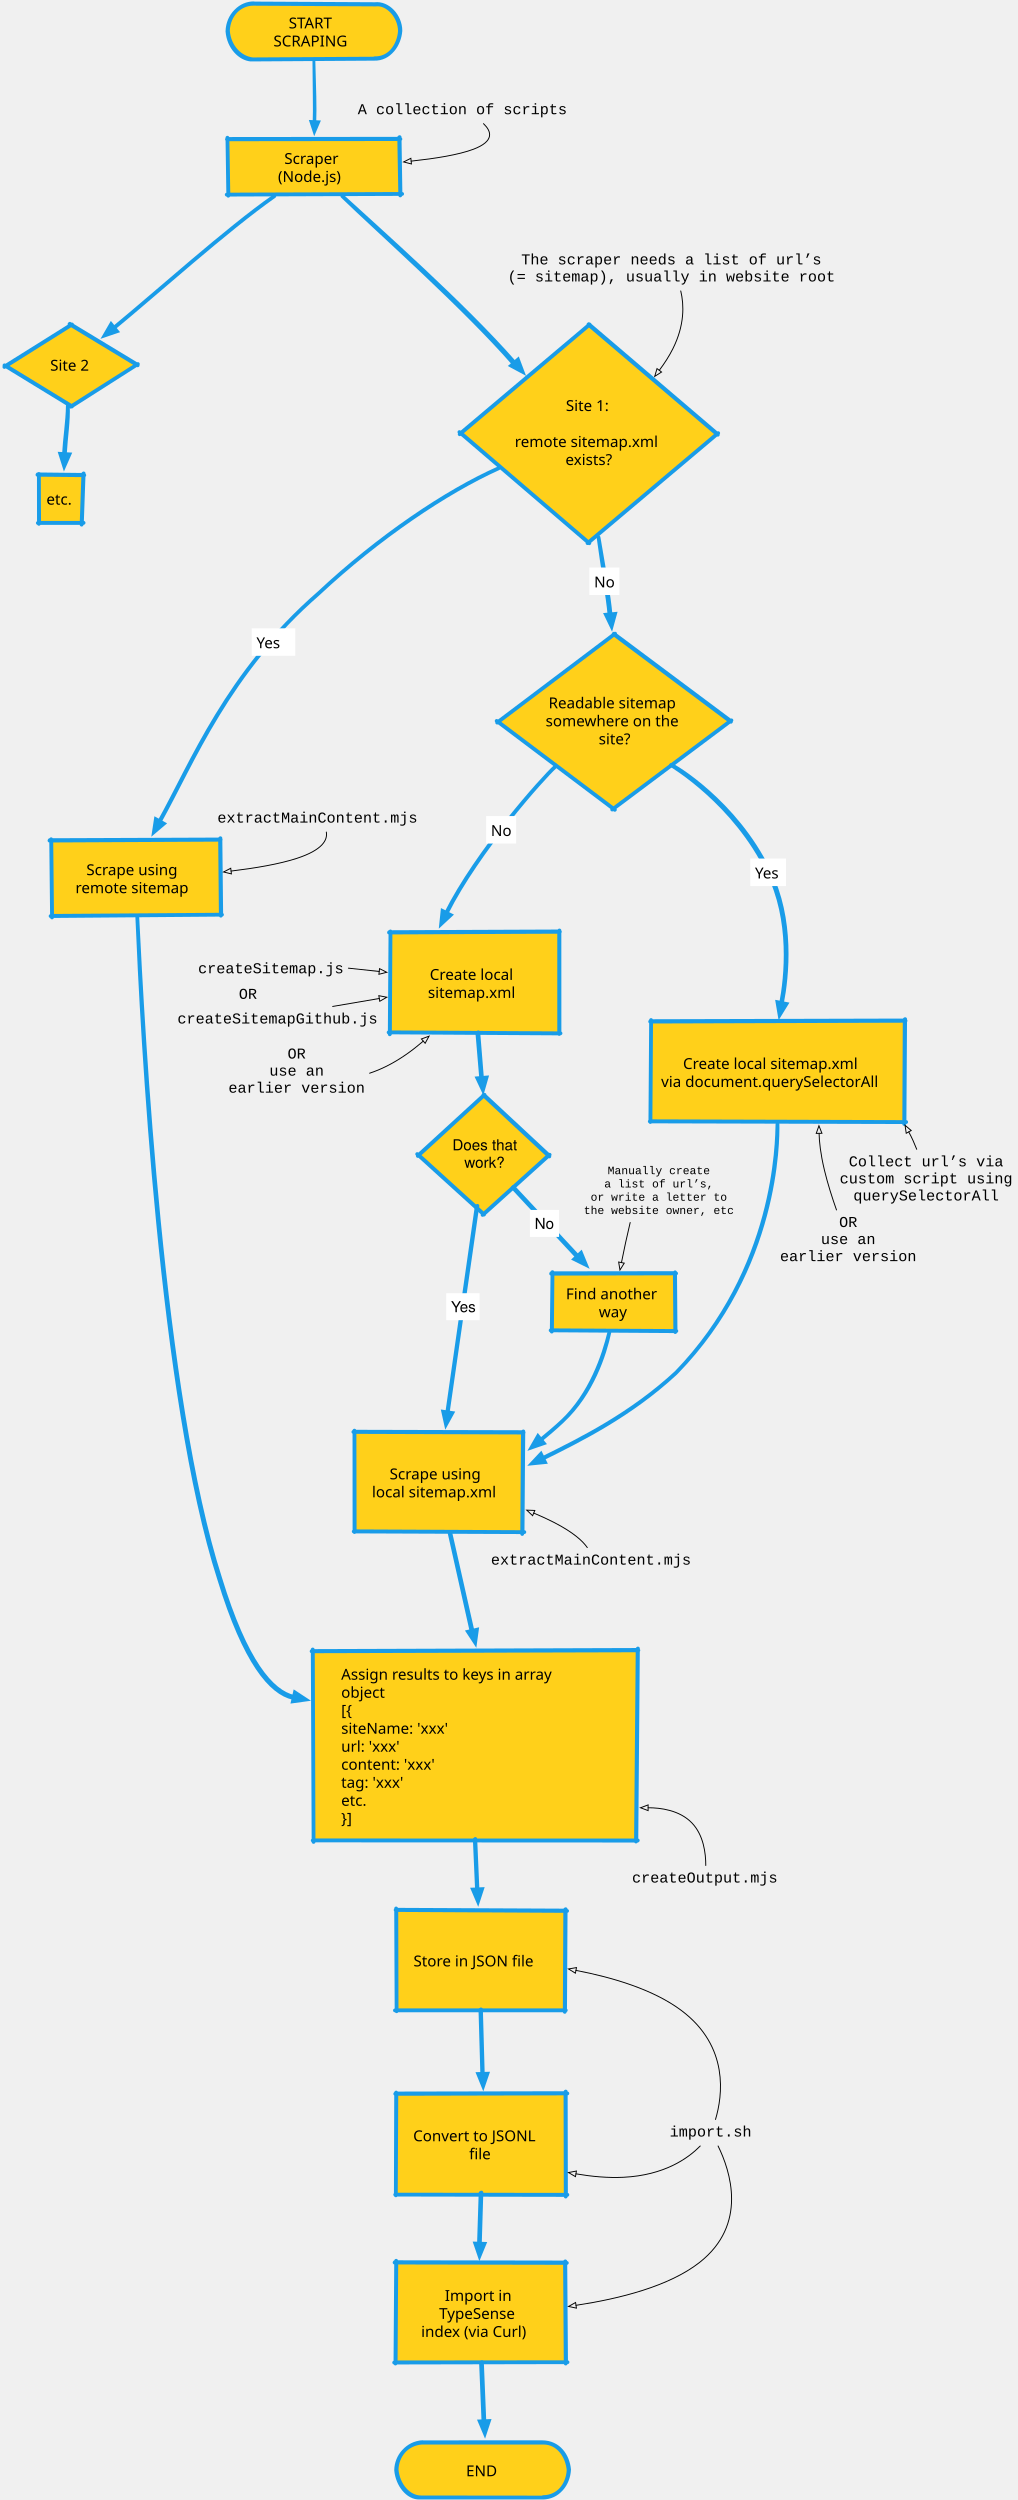
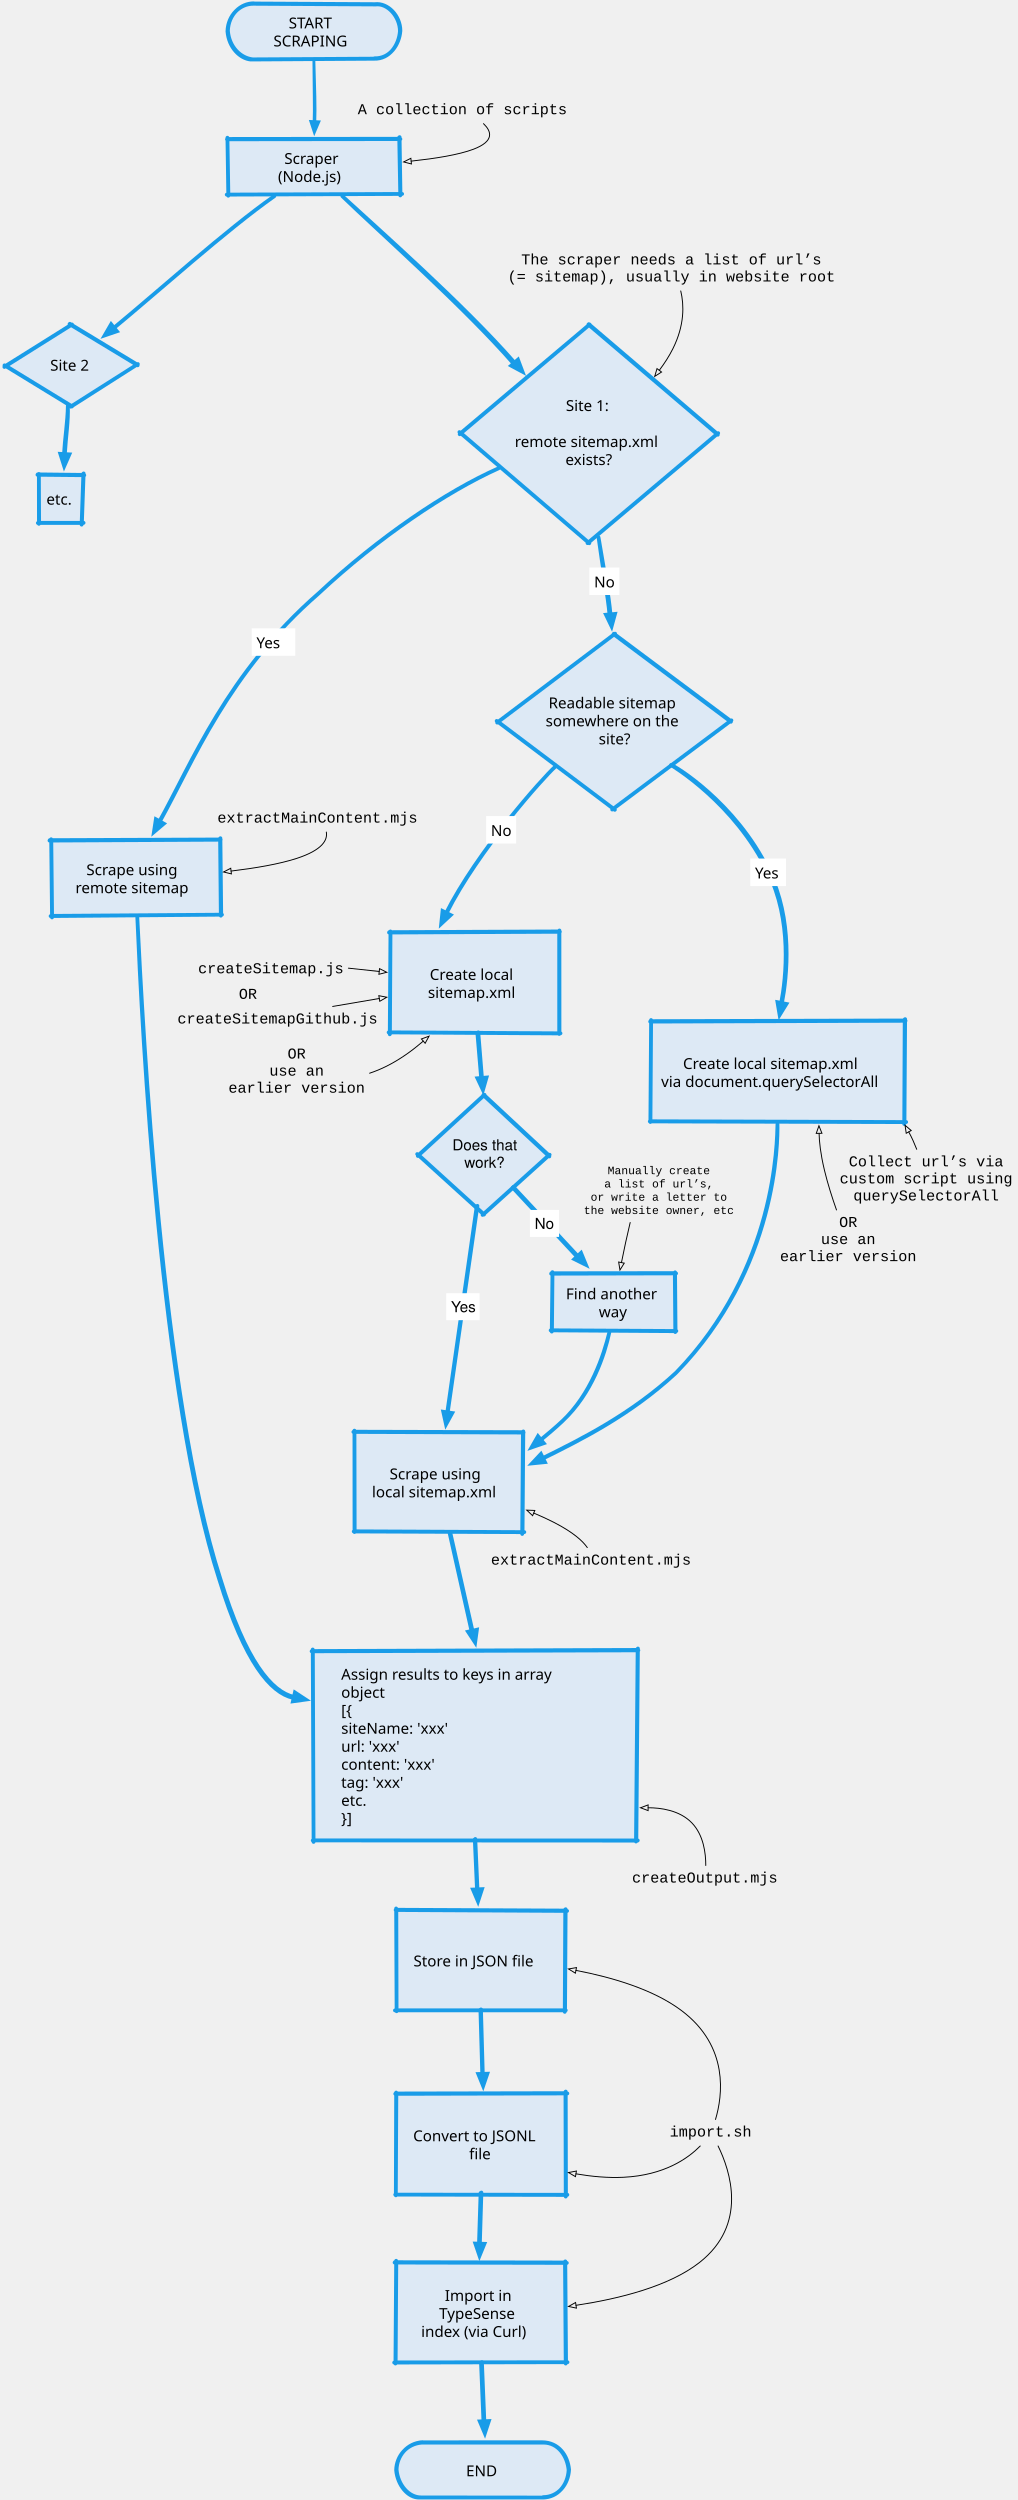
<svg xmlns="http://www.w3.org/2000/svg" xmlns:xlink="http://www.w3.org/1999/xlink" version="1.1" viewBox="247 64 1074 2638">
  <defs>
    <marker orient="auto" overflow="visible" markerUnits="strokeWidth" id="FilledArrow_Marker" stroke-linejoin="miter" stroke-miterlimit="10" viewBox="-1 -3 6 6" markerWidth="6" markerHeight="6" color="#199ce8">
      <g>
        <path d="M 3.733 0 L 0 -1.4 L 0 1.4 Z" fill="currentColor" stroke="currentColor" stroke-width="1" />
      </g>
    </marker>
    <marker orient="auto" overflow="visible" markerUnits="strokeWidth" id="FilledArrow_Marker_2" stroke-linejoin="miter" stroke-miterlimit="10" viewBox="-1 -3 6 6" markerWidth="6" markerHeight="6" color="#199ce8">
      <g>
        <path d="M 3.2 0 L 0 -1.2 L 0 1.2 Z" fill="currentColor" stroke="currentColor" stroke-width="1" />
      </g>
    </marker>
    <marker orient="auto" overflow="visible" markerUnits="strokeWidth" id="FilledArrow_Marker_3" stroke-linejoin="miter" stroke-miterlimit="10" viewBox="-1 -3 6 6" markerWidth="6" markerHeight="6" color="#199ce8">
      <g>
        <path d="M 3.2 0 L 0 -1.2 L 0 1.2 Z" fill="currentColor" stroke="currentColor" stroke-width="1" />
      </g>
    </marker>
    <marker orient="auto" overflow="visible" markerUnits="strokeWidth" id="FilledArrow_Marker_4" stroke-linejoin="miter" stroke-miterlimit="10" viewBox="-1 -3 6 6" markerWidth="6" markerHeight="6" color="#199ce8">
      <g>
        <path d="M 3.2 0 L 0 -1.2 L 0 1.2 Z" fill="currentColor" stroke="currentColor" stroke-width="1" />
      </g>
    </marker>
    <marker orient="auto" overflow="visible" markerUnits="strokeWidth" id="Arrow_Marker" stroke-linejoin="miter" stroke-miterlimit="10" viewBox="-1 -4 10 8" markerWidth="10" markerHeight="8" color="black">
      <g>
        <path d="M 8 0 L 0 -3 L 0 3 Z" fill="none" stroke="currentColor" stroke-width="1" />
      </g>
    </marker>
  </defs>
  <g id="Canvas_1" stroke-dasharray="none" stroke="none" fill="none" fill-opacity="1" stroke-opacity="1">
    <g id="Canvas_1_Layer_1">
      <g id="Graphic_3">
-         <path d="M 514.3 68 L 641.7 68 C 656.77 68 669 80.992 669 97 C 669 113.008 656.77 126 641.7 126 L 514.3 126 C 499.23 126 487 113.008 487 97 C 487 80.992 499.23 68 514.3 68 Z" fill="#ffd01a" />
+         <path d="M 514.3 68 L 641.7 68 C 656.77 68 669 80.992 669 97 C 669 113.008 656.77 126 641.7 126 L 514.3 126 C 499.23 126 487 113.008 487 97 C 487 80.992 499.23 68 514.3 68 Z" fill="#dde9f5" />
        <path d="M 513.332 67.995 L 643.579 68.735 C 655.836 67.227 669.012 81.34 669 97 C 667.916 111.447 658.073 126.519 641.7 126 M 642.296 125.996 L 511.445 126.827 C 500.523 125.752 488.374 114.412 487 97 C 487.515 79.72 500.55 67.865 514.3 68 M 513.583 67.678 L 642.517 68.369 C 656.336 66.727 669.512 80.84 669.5 96.5 C 668.416 110.947 658.573 126.019 642.2 125.5 M 642.547 125.871 L 513.678 126.628 C 501.023 125.252 488.874 113.912 487.5 96.5 C 488.015 79.22 501.05 67.365 514.8 67.5" stroke="#199ce8" stroke-linecap="round" stroke-linejoin="round" stroke-width="4" />
        <text transform="translate(492 78)" fill="black">
          <tspan font-family="Verdana" font-size="16" fill="black" x="59.641" y="16">START</tspan>
          <tspan font-family="Verdana" font-size="16" fill="black" x="43.535" y="35">SCRAPING</tspan>
        </text>
      </g>
      <g id="Graphic_8">
-         <rect x="487" y="211" width="182" height="58" fill="#ffd01a" />
+         <rect x="487" y="211" width="182" height="58" fill="#dde9f5" />
        <path d="M 486.494 211.001 L 669.499 210.772 M 668.242 208.944 L 669.338 270.215 M 671.081 268.677 L 486.223 269.39 M 487.883 270.548 L 486.975 209.322 M 486.744 210.602 L 668.524 210.395 M 668.67 208.69 L 669.588 268.434 M 671.332 268.625 L 488.116 269.309 M 487.997 270.3 L 487.021 210.753" stroke="#199ce8" stroke-linecap="round" stroke-linejoin="round" stroke-width="4" />
        <text transform="translate(492 221)" fill="black">
          <tspan font-family="Verdana" font-size="16" fill="black" x="54.98" y="16">Scraper</tspan>
          <tspan font-family="Verdana" font-size="16" fill="black" x="48.312" y="35">(Node.js)</tspan>
        </text>
      </g>
      <g id="Graphic_11">
-         <path d="M 868.511 407 L 1003.022 522 L 868.511 637 L 734 522 Z" fill="#ffd01a" />
+         <path d="M 868.511 407 L 1003.022 522 L 868.511 637 L 734 522 Z" fill="#dde9f5" />
        <path d="M 867.88 406.462 L 1004.412 522.76 M 1004.495 521.179 L 866.95 637.126 M 868.762 637.243 L 731.769 519.925 M 732.063 522.223 L 869.219 406.402 M 868.29 406.024 L 1003.797 521.72 M 1004.839 521.04 L 868.168 636.311 M 868.862 637.168 L 733.414 521.076 M 732.198 521.836 L 868.725 406.708" stroke="#199ce8" stroke-linecap="round" stroke-linejoin="round" stroke-width="4" />
        <text transform="translate(775.3179 481.7)" fill="black">
          <tspan font-family="Verdana" font-size="16" fill="black" x="68.77" y="16">Site 1:</tspan>
          <tspan font-family="Verdana" font-size="16" fill="black" x="14.864" y="54">remote sitemap.xml</tspan>
          <tspan font-family="Verdana" font-size="16" fill="black" x="68.336" y="73">exists?</tspan>
        </text>
      </g>
      <g id="Graphic_12">
-         <path d="M 322.017 407 L 391.034 449.5 L 322.017 492 L 253 449.5 Z" fill="#ffd01a" />
+         <path d="M 322.017 407 L 391.034 449.5 L 322.017 492 L 253 449.5 Z" fill="#dde9f5" />
        <path d="M 320.36 405.997 L 392.262 449.507 M 392.195 448.326 L 321.478 493.173 M 322.811 492.976 L 251.718 449.49 M 251.617 451.225 L 323.013 406.374 M 320.669 405.65 L 391.574 448.579 M 392.472 448.119 L 322.673 492.616 M 323.022 492.789 L 253.281 450.122 M 251.765 450.812 L 322.224 406.682" stroke="#199ce8" stroke-linecap="round" stroke-linejoin="round" stroke-width="4" />
        <text transform="translate(276.6346 439.15)" fill="black">
          <tspan font-family="Verdana" font-size="16" fill="black" x="23.282" y="16">Site 2</tspan>
        </text>
      </g>
      <g id="Line_13">
        <path d="M 578.214 128 C 578.337 158.423 579.068 178.586 578.444 193.101 M 578.214 128 C 579.087 157.673 579.818 177.836 579.194 192.351" marker-end="url(#FilledArrow_Marker)" stroke="#199ce8" stroke-linecap="round" stroke-linejoin="round" stroke-width="3" />
      </g>
      <g id="Line_15">
        <path d="M 536.455 271 C 486.517 306.027 410.052 374.967 366.307 410.844 M 536.455 271 C 487.517 305.027 411.052 373.967 367.307 409.844" marker-end="url(#FilledArrow_Marker_2)" stroke="#199ce8" stroke-linecap="round" stroke-linejoin="round" stroke-width="4" />
      </g>
      <g id="Line_16">
        <path d="M 608.238 271 C 645.894 307.504 735.997 387.066 788.929 447.665 M 608.238 271 C 646.894 306.504 736.997 386.066 789.929 446.665" marker-end="url(#FilledArrow_Marker_3)" stroke="#199ce8" stroke-linecap="round" stroke-linejoin="round" stroke-width="4" />
      </g>
      <g id="Graphic_17">
-         <rect x="288" y="565" width="45.932" height="50" fill="#ffd01a" />
+         <rect x="288" y="565" width="45.932" height="50" fill="#dde9f5" />
        <path d="M 286.525 564.986 L 335.945 565.466 M 334.938 563.793 L 333.1 617.624 M 334.943 615.875 L 286.938 615.854 M 288.067 616.747 L 287.999 564.077 M 286.777 564.54 L 335.132 565.092 M 335.264 563.545 L 333.431 615.625 M 335.193 615.67 L 288.316 615.722 M 288.302 616.497 L 288.043 564.75" stroke="#199ce8" stroke-linecap="round" stroke-linejoin="round" stroke-width="4" />
        <text transform="translate(293 580.5)" fill="black">
          <tspan font-family="Verdana" font-size="16" fill="black" x="2.97" y="16">etc.</tspan>
        </text>
      </g>
      <g id="Line_18">
        <path d="M 318.576 492.23 C 318.396 508.431 315.381 526.622 314.435 544.166 M 318.576 492.23 C 319.396 507.431 316.381 525.622 315.435 543.166" marker-end="url(#FilledArrow_Marker_2)" stroke="#199ce8" stroke-linecap="round" stroke-linejoin="round" stroke-width="4" />
      </g>
      <g id="Graphic_19">
-         <path d="M 894.943 733.5 L 1017 825.75 L 894.943 918 L 772.885 825.75 Z" fill="#ffd01a" />
+         <path d="M 894.943 733.5 L 1017 825.75 L 894.943 918 L 772.885 825.75 Z" fill="#dde9f5" />
        <path d="M 894.39 733.087 L 1018.257 825.64 M 1018.468 824.249 L 892.979 918.24 M 895.713 918.536 L 771.076 824.71 M 771.621 826.522 L 896.077 732.644 M 894.747 732.694 L 1017.815 824.596 M 1018.8 824.108 L 894.481 917.216 M 895.822 918.473 L 772.689 825.72 M 771.845 826.237 L 895.188 733.244" stroke="#199ce8" stroke-linecap="round" stroke-linejoin="round" stroke-width="4" />
        <text transform="translate(810.8408 795.405)" fill="black">
          <tspan font-family="Verdana" font-size="16" fill="black" x="15.012" y="16">Readable sitemap </tspan>
          <tspan font-family="Verdana" font-size="16" fill="black" x="11.895" y="35">somewhere on the </tspan>
          <tspan font-family="Verdana" font-size="16" fill="black" x="67.898" y="54">site?</tspan>
        </text>
      </g>
      <g id="Line_20">
        <path d="M 878.575 631.027 C 883.1 664.72 888.336 692.417 890.198 713.208 M 878.575 631.027 C 884.1 663.72 889.336 691.417 891.198 712.208" marker-end="url(#FilledArrow_Marker_2)" stroke="#199ce8" stroke-linecap="round" stroke-linejoin="round" stroke-width="4" />
      </g>
      <g id="Graphic_24">
        <rect x="868.899" y="662.847" width="31.68" height="29" fill="white" />
        <text transform="translate(873.8987 667.847)" fill="black">
          <tspan font-family="Verdana" font-size="16" fill="black" x="0" y="16">No</tspan>
        </text>
      </g>
      <g id="Graphic_26">
-         <rect x="934" y="1142" width="267" height="106" fill="#ffd01a" />
+         <rect x="934" y="1142" width="267" height="106" fill="#dde9f5" />
        <path d="M 933.056 1142.003 L 1202.529 1141.136 M 1201.63 1139.64 L 1201.136 1250.035 M 1202.942 1248.069 L 932.654 1247.324 M 933.263 1247.946 L 934.012 1140.333 M 933.305 1141.509 L 1201.873 1140.788 M 1202.104 1139.391 L 1201.411 1247.814 M 1203.192 1247.962 L 933.517 1247.135 M 933.368 1247.695 L 934.066 1141.749" stroke="#199ce8" stroke-linecap="round" stroke-linejoin="round" stroke-width="4" />
        <text transform="translate(939 1176)" fill="black">
          <tspan font-family="Verdana" font-size="16" fill="black" x="28.695" y="16">Create local sitemap.xml</tspan>
          <tspan font-family="Verdana" font-size="16" fill="black" x="5.605" y="35">via document.querySelectorAll</tspan>
        </text>
      </g>
      <g id="Line_32">
        <path d="M 955.064 871.236 C 955.971 871.875 1022.372 911.225 1057.333 984 C 1082.878 1034.74 1076.611 1095.289 1071.106 1123.454 M 955.064 871.236 C 956.971 870.875 1023.372 910.225 1058.333 983 C 1083.878 1033.74 1077.611 1094.289 1072.106 1122.454" marker-end="url(#FilledArrow_Marker_2)" stroke="#199ce8" stroke-linecap="round" stroke-linejoin="round" stroke-width="4" />
      </g>
      <g id="Graphic_31">
        <rect x="1038.663" y="969.95" width="37.711" height="29" fill="white" />
        <text transform="translate(1043.663 974.95)" fill="black">
          <tspan font-family="Verdana" font-size="16" fill="black" x="0" y="16">Yes</tspan>
        </text>
      </g>
      <g id="Graphic_33">
-         <rect x="577" y="1806.457" width="342" height="199" fill="#ffd01a" />
+         <rect x="577" y="1806.457" width="342" height="199" fill="#dde9f5" />
        <path d="M 575.802 1806.46 L 920.596 1805.457 M 919.829 1803.758 L 918.072 2007.199 M 919.722 2006.226 L 576.989 2006.037 M 577.874 2007.614 L 576.992 1804.545 M 576.052 1806.152 L 920.064 1804.982 M 920.14 1803.508 L 918.481 2005.976 M 919.972 2006.028 L 578.117 2005.968 M 577.879 2007.365 L 577.14 1806.207" stroke="#199ce8" stroke-linecap="round" stroke-linejoin="round" stroke-width="4" />
        <text transform="translate(607 1820.457)" fill="black">
          <tspan font-family="Verdana" font-size="16" fill="black" x="0" y="16">Assign results to keys in array </tspan>
          <tspan font-family="Verdana" font-size="16" fill="black" x="0" y="35">object</tspan>
          <tspan font-family="Verdana" font-size="16" fill="black" x="0" y="54">[{</tspan>
          <tspan font-family="Verdana" font-size="16" fill="black" x="0" y="73">    siteName: 'xxx'</tspan>
          <tspan font-family="Verdana" font-size="16" fill="black" x="0" y="92">    url: 'xxx'</tspan>
          <tspan font-family="Verdana" font-size="16" fill="black" x="0" y="111">    content: 'xxx'</tspan>
          <tspan font-family="Verdana" font-size="16" fill="black" x="0" y="130">    tag: 'xxx'</tspan>
          <tspan font-family="Verdana" font-size="16" fill="black" x="0" y="149">etc.</tspan>
          <tspan font-family="Verdana" font-size="16" fill="black" x="0" y="168">}]</tspan>
        </text>
      </g>
      <g id="Line_35">
        <path d="M 1067.392 1250 C 1066.81 1268.237 1066.736 1403.17 959.943 1513 C 912.221 1557.222 859.77 1583.311 818.888 1603.517 M 1067.392 1250 C 1067.81 1267.237 1067.736 1402.17 960.943 1512 C 913.221 1556.222 860.77 1582.311 819.888 1602.517" marker-end="url(#FilledArrow_Marker_2)" stroke="#199ce8" stroke-linecap="round" stroke-linejoin="round" stroke-width="4" />
      </g>
      <g id="Graphic_36">
-         <rect x="659" y="1048" width="178" height="106" fill="#ffd01a" />
+         <rect x="659" y="1048" width="178" height="106" fill="#dde9f5" />
        <path d="M 657.479 1048.007 L 837.767 1047.227 M 837.039 1046.083 L 837.053 1155.045 M 838.198 1154.505 L 657.061 1153.397 M 658.254 1155.39 L 659.008 1046.84 M 657.729 1047.599 L 837.289 1046.84 M 837.316 1045.833 L 837.368 1154.248 M 838.448 1154.34 L 658.517 1153.316 M 658.466 1155.139 L 659.064 1047.749" stroke="#199ce8" stroke-linecap="round" stroke-linejoin="round" stroke-width="4" />
        <text transform="translate(664 1082)" fill="black">
          <tspan font-family="Verdana" font-size="16" fill="black" x="36.48" y="16">Create local </tspan>
          <tspan font-family="Verdana" font-size="16" fill="black" x="34.527" y="35">sitemap.xml</tspan>
        </text>
      </g>
      <g id="Graphic_37">
-         <rect x="621" y="1575" width="178" height="106" fill="#ffd01a" />
+         <rect x="621" y="1575" width="178" height="106" fill="#dde9f5" />
        <path d="M 619.872 1574.996 L 799.491 1575.642 M 798.788 1574.678 L 798.03 1682.647 M 800.024 1680.749 L 620.251 1680.009 M 621.068 1680.634 L 620.999 1573.59 M 620.122 1574.722 L 799.032 1575.195 M 799.22 1574.429 L 798.413 1680.492 M 800.273 1680.678 L 621.317 1679.834 M 621.266 1680.384 L 621.039 1574.75" stroke="#199ce8" stroke-linecap="round" stroke-linejoin="round" stroke-width="4" />
        <text transform="translate(626 1609)" fill="black">
          <tspan font-family="Verdana" font-size="16" fill="black" x="32.109" y="16">Scrape using</tspan>
          <tspan font-family="Verdana" font-size="16" fill="black" x="13.496" y="35">local sitemap.xml</tspan>
        </text>
      </g>
      <g id="Line_39">
        <path d="M 832.541 873.344 C 820.173 884.458 750.463 962.074 717.273 1028.412 M 832.541 873.344 C 821.173 883.458 751.463 961.074 718.273 1027.412" marker-end="url(#FilledArrow_Marker_2)" stroke="#199ce8" stroke-linecap="round" stroke-linejoin="round" stroke-width="4" />
      </g>
      <g id="Graphic_38">
        <rect x="759.977" y="925.114" width="31.68" height="29" fill="white" />
        <text transform="translate(764.9773 930.1139)" fill="black">
          <tspan font-family="Verdana" font-size="16" fill="black" x="0" y="16">No</tspan>
        </text>
      </g>
      <g id="Line_41">
        <path d="M 750.701 1153.89 L 754.857 1203.217 M 751.678 1153.349 L 755.569 1201.416" marker-end="url(#FilledArrow_Marker_4)" stroke="#199ce8" stroke-linecap="round" stroke-linejoin="round" stroke-width="4" />
      </g>
      <g id="Line_42">
        <path d="M 721.42 1681.699 L 744.888 1786.556 M 722.126 1681.153 L 745.534 1784.749" marker-end="url(#FilledArrow_Marker_2)" stroke="#199ce8" stroke-linecap="round" stroke-linejoin="round" stroke-width="4" />
      </g>
      <g id="Graphic_43">
-         <rect x="301" y="950.98" width="178" height="79" fill="#ffd01a" />
+         <rect x="301" y="950.98" width="178" height="79" fill="#dde9f5" />
        <path d="M 299.226 950.989 L 479.835 950.072 M 479.218 948.724 L 479.998 1030.233 M 480.978 1029.173 L 300.395 1030.652 M 301.884 1032.08 L 300.985 949.574 M 299.475 950.517 L 479.481 949.807 M 479.582 948.473 L 480.438 1028.929 M 481.23 1029.167 L 302.118 1030.422 M 301.995 1031.832 L 301.137 950.731" stroke="#199ce8" stroke-linecap="round" stroke-linejoin="round" stroke-width="4" />
        <text transform="translate(306 971.4801)" fill="black">
          <tspan font-family="Verdana" font-size="16" fill="black" x="32.109" y="16">Scrape using</tspan>
          <tspan font-family="Verdana" font-size="16" fill="black" x="20.602" y="35">remote sitemap</tspan>
        </text>
      </g>
      <g id="Line_45">
        <path d="M 773.155 558.107 C 717.357 583.303 645.874 631.554 582.667 690.667 C 486.541 774.263 449.646 869.163 414.659 931.795 M 773.155 558.107 C 718.357 582.303 646.874 630.554 583.667 689.667 C 487.541 773.263 450.646 868.163 415.659 930.795" marker-end="url(#FilledArrow_Marker_2)" stroke="#199ce8" stroke-linecap="round" stroke-linejoin="round" stroke-width="4" />
      </g>
      <g id="Graphic_44">
        <rect x="512.626" y="727.006" width="45.932" height="29" fill="white" />
        <text transform="translate(517.6262 732.0056)" fill="black">
          <tspan font-family="Verdana" font-size="16" fill="black" x="0" y="16">Yes</tspan>
        </text>
      </g>
      <g id="Graphic_50">
-         <rect x="665" y="2079.457" width="178" height="106" fill="#ffd01a" />
+         <rect x="665" y="2079.457" width="178" height="106" fill="#dde9f5" />
        <path d="M 664.472 2079.454 L 845.402 2080.427 M 843.429 2078.861 L 842.917 2186.918 M 843.757 2185.361 L 663.73 2185.372 M 665.472 2186.267 L 664.993 2077.806 M 664.722 2079.168 L 843.673 2080.02 M 843.88 2078.611 L 843.258 2185.112 M 844.007 2185.265 L 665.718 2185.276 M 665.483 2186.019 L 665.211 2079.207" stroke="#199ce8" stroke-linecap="round" stroke-linejoin="round" stroke-width="4" />
        <text transform="translate(670 2122.957)" fill="black">
          <tspan font-family="Verdana" font-size="16" fill="black" x="13.293" y="16">Store in JSON file</tspan>
        </text>
      </g>
      <g id="Graphic_49">
-         <rect x="665" y="2273.457" width="178" height="106" fill="#ffd01a" />
+         <rect x="665" y="2273.457" width="178" height="106" fill="#dde9f5" />
        <path d="M 664.08 2273.459 L 845.678 2273.002 M 843.676 2271.266 L 843.937 2381.817 M 845.432 2380.121 L 664.039 2379.763 M 664.666 2380.523 L 665.004 2272.055 M 664.329 2273.039 L 843.93 2272.665 M 843.972 2271.016 L 844.212 2379.868 M 845.682 2379.931 L 664.918 2379.758 M 664.691 2380.272 L 665.236 2273.207" stroke="#199ce8" stroke-linecap="round" stroke-linejoin="round" stroke-width="4" />
        <text transform="translate(670 2307.457)" fill="black">
          <tspan font-family="Verdana" font-size="16" fill="black" x="12.957" y="16">Convert to JSONL </tspan>
          <tspan font-family="Verdana" font-size="16" fill="black" x="72.031" y="35">file</tspan>
        </text>
      </g>
      <g id="Line_48">
        <path d="M 753.925 2184.833 L 755.907 2253.868 M 754.532 2184.33 L 756.453 2252.336" marker-end="url(#FilledArrow_Marker_2)" stroke="#199ce8" stroke-linecap="round" stroke-linejoin="round" stroke-width="4" />
      </g>
      <g id="Line_47">
        <path d="M 754.108 2378.049 L 752.36 2433.085 M 754.983 2377.561 L 753.362 2431.535" marker-end="url(#FilledArrow_Marker_2)" stroke="#199ce8" stroke-linecap="round" stroke-linejoin="round" stroke-width="4" />
      </g>
      <g id="Graphic_51">
-         <rect x="665" y="2451.457" width="178" height="106" fill="#ffd01a" />
+         <rect x="665" y="2451.457" width="178" height="106" fill="#dde9f5" />
        <path d="M 663.364 2451.454 L 845.126 2451.829 M 843.154 2450.455 L 843.925 2558.019 M 845.583 2556.601 L 662.92 2556.983 M 664.261 2558.012 L 665.013 2449.557 M 663.615 2451.051 L 843.414 2451.375 M 843.51 2450.204 L 844.303 2556.354 M 845.833 2556.599 L 664.519 2556.794 M 664.508 2557.762 L 665.185 2451.207" stroke="#199ce8" stroke-linecap="round" stroke-linejoin="round" stroke-width="4" />
        <text transform="translate(670 2475.957)" fill="black">
          <tspan font-family="Verdana" font-size="16" fill="black" x="46.375" y="16">Import in </tspan>
          <tspan font-family="Verdana" font-size="16" fill="black" x="40.355" y="35">TypeSense</tspan>
          <tspan font-family="Verdana" font-size="16" fill="black" x="21.375" y="54">index (via Curl)</tspan>
        </text>
      </g>
      <g id="Line_52">
        <path d="M 747.985 2004.973 L 750.49 2062.018 M 748.524 2004.471 L 750.828 2057.632" marker-end="url(#FilledArrow_Marker_2)" stroke="#199ce8" stroke-linecap="round" stroke-linejoin="round" stroke-width="4" />
      </g>
      <g id="Graphic_55">
-         <path d="M 692.3 2641.457 L 819.7 2641.457 C 834.77 2641.457 847 2654.449 847 2670.457 C 847 2686.465 834.77 2699.457 819.7 2699.457 L 692.3 2699.457 C 677.23 2699.457 665 2686.465 665 2670.457 C 665 2654.449 677.23 2641.457 692.3 2641.457 Z" fill="#ffd01a" />
+         <path d="M 692.3 2641.457 L 819.7 2641.457 C 834.77 2641.457 847 2654.449 847 2670.457 C 847 2686.465 834.77 2699.457 819.7 2699.457 L 692.3 2699.457 C 677.23 2699.457 665 2686.465 665 2670.457 C 665 2654.449 677.23 2641.457 692.3 2641.457 Z" fill="#dde9f5" />
        <path d="M 690.734 2641.457 L 820.721 2641.462 C 836.169 2641.65 845.676 2655.761 847 2670.457 C 846.136 2686.249 835.476 2699.388 819.7 2699.457 M 820.986 2699.457 L 689.732 2699.455 C 677.508 2699.913 666.343 2686.255 665 2670.457 C 665.298 2655.82 676.183 2642.514 692.3 2641.457 M 690.984 2641.088 L 819.08 2641.046 C 836.669 2641.15 846.176 2655.261 847.5 2669.957 C 846.636 2685.749 835.976 2698.888 820.2 2698.957 M 821.236 2699.412 L 691.56 2699.266 C 678.008 2699.413 666.843 2685.755 665.5 2669.957 C 665.798 2655.32 676.683 2642.014 692.8 2640.957" stroke="#199ce8" stroke-linecap="round" stroke-linejoin="round" stroke-width="4" />
        <text transform="translate(670 2660.957)" fill="black">
          <tspan font-family="Verdana" font-size="16" fill="black" x="68.793" y="16">END</tspan>
        </text>
      </g>
      <g id="Line_56">
        <path d="M 754.566 2557.111 L 757.297 2623.13 M 755.535 2556.592 L 758.082 2618.868" marker-end="url(#FilledArrow_Marker_4)" stroke="#199ce8" stroke-linecap="round" stroke-linejoin="round" stroke-width="4" />
      </g>
      <g id="Graphic_57">
        <text transform="translate(782.5977 330)" fill="black">
          <tspan font-family="Courier New" font-size="16" fill="black" x="14.402" y="13">The scraper needs a list of url’s</tspan>
          <tspan font-family="Courier New" font-size="16" fill="black" x="0" y="31">(= sitemap), usually in website root</tspan>
        </text>
      </g>
      <g id="Line_59">
        <path d="M 965.324 371 C 968.907 385.865 969.455 407.066 957 432 C 953.081 439.846 948.167 447.475 942.675 454.757" marker-end="url(#Arrow_Marker)" stroke="black" stroke-linecap="round" stroke-linejoin="round" stroke-width="1" />
      </g>
      <g id="Graphic_60">
        <a xlink:href="https://github.com/WebOfTrust/WOT-terms/blob/main/scrapers/createSitemapGithub.js">
          <text transform="translate(434.1953 1131)" fill="black">
            <tspan font-family="Courier New" font-size="16" fill="black" x="0" y="13">createSitemapGithub.js</tspan>
          </text>
        </a>
      </g>
      <g id="Graphic_61">
        <a xlink:href="https://github.com/WebOfTrust/WOT-terms/blob/main/scrapers/modules/extractMainContent.mjs">
          <text transform="translate(476.3425 919)" fill="black">
            <tspan font-family="Courier New" font-size="16" fill="black" x="0" y="13">extractMainContent.mjs</tspan>
          </text>
        </a>
      </g>
      <g id="Graphic_62">
        <a xlink:href="https://github.com/WebOfTrust/WOT-terms/blob/main/scrapers/modules/extractMainContent.mjs">
          <text transform="translate(764.9773 1702)" fill="black">
            <tspan font-family="Courier New" font-size="16" fill="black" x="0" y="13">extractMainContent.mjs</tspan>
          </text>
        </a>
      </g>
      <g id="Graphic_63">
        <a xlink:href="https://github.com/WebOfTrust/WOT-terms/blob/main/scrapers/modules/createOutput.mjs">
          <text transform="translate(913.8916 2037.457)" fill="black">
            <tspan font-family="Courier New" font-size="16" fill="black" x="0" y="13">createOutput.mjs</tspan>
          </text>
        </a>
      </g>
      <g id="Graphic_64">
        <a xlink:href="https://github.com/WebOfTrust/WOT-terms/blob/main/scrapers/import.sh">
          <text transform="translate(953.601 2305.457)" fill="black">
            <tspan font-family="Courier New" font-size="16" fill="black" x="0" y="13">import.sh</tspan>
          </text>
        </a>
      </g>
      <g id="Line_65">
        <path d="M 1002 2300.457 C 1009.363 2275.781 1016.827 2223.555 966 2185.457 C 936.78 2163.555 894.132 2150.697 854.736 2143.151" marker-end="url(#Arrow_Marker)" stroke="black" stroke-linecap="round" stroke-linejoin="round" stroke-width="1" />
      </g>
      <g id="Line_66">
        <path d="M 985.872 2328.457 C 973.075 2341.527 947.965 2359.334 905 2361.457 C 888.576 2362.269 871.386 2360.698 854.733 2357.835" marker-end="url(#Arrow_Marker)" stroke="black" stroke-linecap="round" stroke-linejoin="round" stroke-width="1" />
      </g>
      <g id="Line_67">
        <path d="M 1004.717 2328.457 C 1017.518 2354.447 1036.483 2411.171 985 2451.457 C 953.165 2476.369 901.32 2489.574 854.805 2496.572" marker-end="url(#Arrow_Marker)" stroke="black" stroke-linecap="round" stroke-linejoin="round" stroke-width="1" />
      </g>
      <g id="Line_68">
        <path d="M 991.731 2032.457 C 991.774 2019.481 989.415 2000.299 977 1987.457 C 963.931 1973.939 943.671 1971.537 930.883 1971.543" marker-end="url(#Arrow_Marker)" stroke="black" stroke-linecap="round" stroke-linejoin="round" stroke-width="1" />
      </g>
      <g id="Line_69">
        <path d="M 866.706 1697 C 861.936 1690.103 852.063 1681.036 832 1670.667 C 825.285 1667.196 817.895 1663.821 810.175 1660.588" marker-end="url(#Arrow_Marker)" stroke="black" stroke-linecap="round" stroke-linejoin="round" stroke-width="1" />
      </g>
      <g id="Line_70">
        <path d="M 598.016 1126 C 613.62 1123.282 630.552 1120.4 647.233 1117.596" marker-end="url(#Arrow_Marker)" stroke="black" stroke-linecap="round" stroke-linejoin="round" stroke-width="1" />
      </g>
      <g id="Line_71">
        <path d="M 591.328 942 C 592.799 950.283 587.49 960.869 560 969.817 C 541.651 975.789 516.331 980.084 490.833 983.153" marker-end="url(#Arrow_Marker)" stroke="black" stroke-linecap="round" stroke-linejoin="round" stroke-width="1" />
      </g>
      <g id="Graphic_73">
        <a xlink:href="https://github.com/WebOfTrust/WOT-terms/blob/main/scrapers/modules/extractMainContent.mjs">
          <text transform="translate(1133 1281.74)" fill="black">
            <tspan font-family="Courier New" font-size="16" fill="black" x="9.602" y="13">Collect url’s via</tspan>
            <tspan font-family="Courier New" font-size="16" fill="black" x="0" y="31">custom script using</tspan>
            <tspan font-family="Courier New" font-size="16" fill="black" x="14.402" y="49">querySelectorAll</tspan>
          </text>
        </a>
      </g>
      <g id="Line_72">
        <path d="M 1214.315 1276.74 C 1211.908 1270.533 1209.085 1264.163 1205.874 1258.379" marker-end="url(#Arrow_Marker)" stroke="black" stroke-linecap="round" stroke-linejoin="round" stroke-width="1" />
      </g>
      <g id="Graphic_75">
        <a xlink:href="https://github.com/WebOfTrust/WOT-terms/tree/main/scrapers">
          <text transform="translate(624.5 171.5)" fill="black">
            <tspan font-family="Courier New" font-size="16" fill="black" x="0" y="13">A collection of scripts</tspan>
          </text>
        </a>
      </g>
      <g id="Line_74">
        <path d="M 757.193 194.5 C 765.788 202.671 768.891 213.01 746.5 221.5 C 731.245 227.284 706.618 231.277 680.848 234.027" marker-end="url(#Arrow_Marker)" stroke="black" stroke-linecap="round" stroke-linejoin="round" stroke-width="1" />
      </g>
      <g id="Graphic_81">
        <a xlink:href="https://github.com/WebOfTrust/WOT-terms/blob/main/scrapers/sites/medium.com.mjs#L53">
          <text transform="translate(863 1293)" fill="black">
            <tspan font-family="Courier New" font-size="12" fill="black" x="25.204" y="10">Manually create</tspan>
            <tspan font-family="Courier New" font-size="12" fill="black" x="21.604" y="24">a list of url’s,</tspan>
            <tspan font-family="Courier New" font-size="12" fill="black" x="7.201" y="38">or write a letter to</tspan>
            <tspan font-family="Courier New" font-size="12" fill="black" x="0" y="52">the website owner, etc</tspan>
          </text>
        </a>
      </g>
      <g id="Line_80">
        <path d="M 911.966 1354 C 908.595 1368.012 905.423 1382.95 902.752 1396.283" marker-end="url(#Arrow_Marker)" stroke="black" stroke-linecap="round" stroke-linejoin="round" stroke-width="1" />
      </g>
      <g id="Line_83">
        <path d="M 391.879 1031.98 C 396.802 1151.202 416.661 1539.569 478.342 1730.457 C 505.349 1818.788 532.884 1850.347 556.136 1855.572 M 391.879 1031.98 C 397.802 1150.202 417.661 1538.569 479.342 1729.457 C 506.349 1817.788 533.884 1849.347 557.136 1854.572" marker-end="url(#FilledArrow_Marker_4)" stroke="#199ce8" stroke-linecap="round" stroke-linejoin="round" stroke-width="4" />
      </g>
      <g id="Graphic_84">
-         <path d="M 757.5 1220 L 826 1282.5 L 757.5 1345 L 689 1282.5 Z" fill="#ffd01a" />
+         <path d="M 757.5 1220 L 826 1282.5 L 757.5 1345 L 689 1282.5 Z" fill="#dde9f5" />
        <path d="M 756.996 1219.531 L 826.645 1284.309 M 826.573 1282.526 L 756.205 1345.995 M 757.643 1345.66 L 687.22 1281.767 M 687.908 1283.782 L 758.332 1219.237 M 757.412 1219.103 L 826.044 1282.951 M 826.978 1282.448 L 757.495 1345.076 M 757.821 1345.489 L 688.853 1282.908 M 688.004 1283.364 L 757.65 1219.641" stroke="#199ce8" stroke-linecap="round" stroke-linejoin="round" stroke-width="4" />
        <text transform="translate(712.495 1262.802)" fill="black">
          <tspan font-family="Helvetica Neue" font-size="16" fill="black" x="11.847" y="15">Does that </tspan>
          <tspan font-family="Helvetica Neue" font-size="16" fill="black" x="24.455" y="33.448">work?</tspan>
        </text>
      </g>
      <g id="Line_85">
        <path d="M 750.043 1336.883 L 718.507 1557.528 M 750.76 1336.414 L 719.463 1554.347" marker-end="url(#FilledArrow_Marker_4)" stroke="#199ce8" stroke-linecap="round" stroke-linejoin="round" stroke-width="4" />
      </g>
      <g id="Graphic_86">
-         <rect x="829.943" y="1408" width="130" height="60" fill="#ffd01a" />
+         <rect x="829.943" y="1408" width="130" height="60" fill="#dde9f5" />
        <path d="M 828.539 1408.003 L 960.404 1407.686 M 959.055 1406.798 L 959.542 1469.6 M 960.423 1468.67 L 828.036 1467.791 M 829.198 1469.106 L 829.962 1406.372 M 828.788 1407.527 L 959.312 1407.35 M 959.347 1406.548 L 959.845 1468.414 M 960.672 1468.465 L 829.462 1467.72 M 829.441 1468.856 L 829.995 1407.748" stroke="#199ce8" stroke-linecap="round" stroke-linejoin="round" stroke-width="4" />
        <text transform="translate(834.9426 1419)" fill="black">
          <tspan font-family="Verdana" font-size="16" fill="black" x="9.23" y="16">Find another </tspan>
          <tspan font-family="Verdana" font-size="16" fill="black" x="43.914" y="35">way</tspan>
        </text>
      </g>
      <g id="Line_87">
        <path d="M 788.027 1317.115 L 857.668 1391.975 M 788.663 1316.489 L 856.575 1389.34" marker-end="url(#FilledArrow_Marker_4)" stroke="#199ce8" stroke-linecap="round" stroke-linejoin="round" stroke-width="4" />
      </g>
      <g id="Graphic_88">
        <rect x="717.866" y="1428.601" width="35.184" height="28.448" fill="white" />
        <text transform="translate(722.8662 1433.601)" fill="black">
          <tspan font-family="Helvetica Neue" font-size="16" fill="black" x="552447e-18" y="15">Yes</tspan>
        </text>
      </g>
      <g id="Graphic_89">
        <rect x="806.181" y="1340.74" width="30.736" height="28.448" fill="white" />
        <text transform="translate(811.1811 1345.74)" fill="black">
          <tspan font-family="Helvetica Neue" font-size="16" fill="black" x="39257486e-20" y="15">No</tspan>
        </text>
      </g>
      <g id="Line_90">
        <path d="M 889.969 1470 C 884.059 1494.088 870.678 1535.299 840 1564 C 832.673 1570.973 824.345 1577.892 816.724 1584.184 M 889.969 1470 C 885.059 1493.088 871.678 1534.299 841 1563 C 833.673 1569.973 825.345 1576.892 817.724 1583.184" marker-end="url(#FilledArrow_Marker_4)" stroke="#199ce8" stroke-linecap="round" stroke-linejoin="round" stroke-width="4" />
      </g>
      <g id="Graphic_92">
        <a xlink:href="https://github.com/WebOfTrust/WOT-terms/blob/main/scrapers/createSitemap.js">
          <text transform="translate(456 1078)" fill="black">
            <tspan font-family="Courier New" font-size="16" fill="black" x="0" y="13">createSitemap.js</tspan>
          </text>
        </a>
      </g>
      <g id="Line_91">
        <path d="M 614.625 1085.598 C 625.345 1086.706 636.325 1087.888 647.158 1089.087" marker-end="url(#Arrow_Marker)" stroke="black" stroke-linecap="round" stroke-linejoin="round" stroke-width="1" />
      </g>
      <g id="Graphic_93">
        <text transform="translate(499 1104.994)" fill="black">
          <tspan font-family="Courier New" font-size="16" fill="black" x="0" y="13">OR</tspan>
        </text>
      </g>
      <g id="Graphic_94">
        <text transform="translate(488 1168)" fill="black">
          <tspan font-family="Courier New" font-size="16" fill="black" x="62.41" y="13">OR</tspan>
          <tspan font-family="Courier New" font-size="16" fill="black" x="43.207" y="31">use an </tspan>
          <tspan font-family="Courier New" font-size="16" fill="black" x="0" y="49">earlier version</tspan>
        </text>
      </g>
      <g id="Line_95">
        <path d="M 637.023 1196.451 C 642.83 1194.53 648.838 1192.081 655 1189 C 668.971 1182.014 682.011 1172.638 693.648 1162.606" marker-end="url(#Arrow_Marker)" stroke="black" stroke-linecap="round" stroke-linejoin="round" stroke-width="1" />
      </g>
      <g id="Graphic_97">
        <text transform="translate(1070 1345.74)" fill="black">
          <tspan font-family="Courier New" font-size="16" fill="black" x="62.41" y="13">OR</tspan>
          <tspan font-family="Courier New" font-size="16" fill="black" x="43.207" y="31">use an </tspan>
          <tspan font-family="Courier New" font-size="16" fill="black" x="0" y="49">earlier version</tspan>
        </text>
      </g>
      <g id="Line_96">
        <path d="M 1129.66 1340.74 C 1125.213 1328.167 1120.448 1313.332 1117 1299 C 1112.688 1281.079 1111.464 1268.219 1111.304 1259.895" marker-end="url(#Arrow_Marker)" stroke="black" stroke-linecap="round" stroke-linejoin="round" stroke-width="1" />
      </g>
    </g>
  </g>
</svg>
